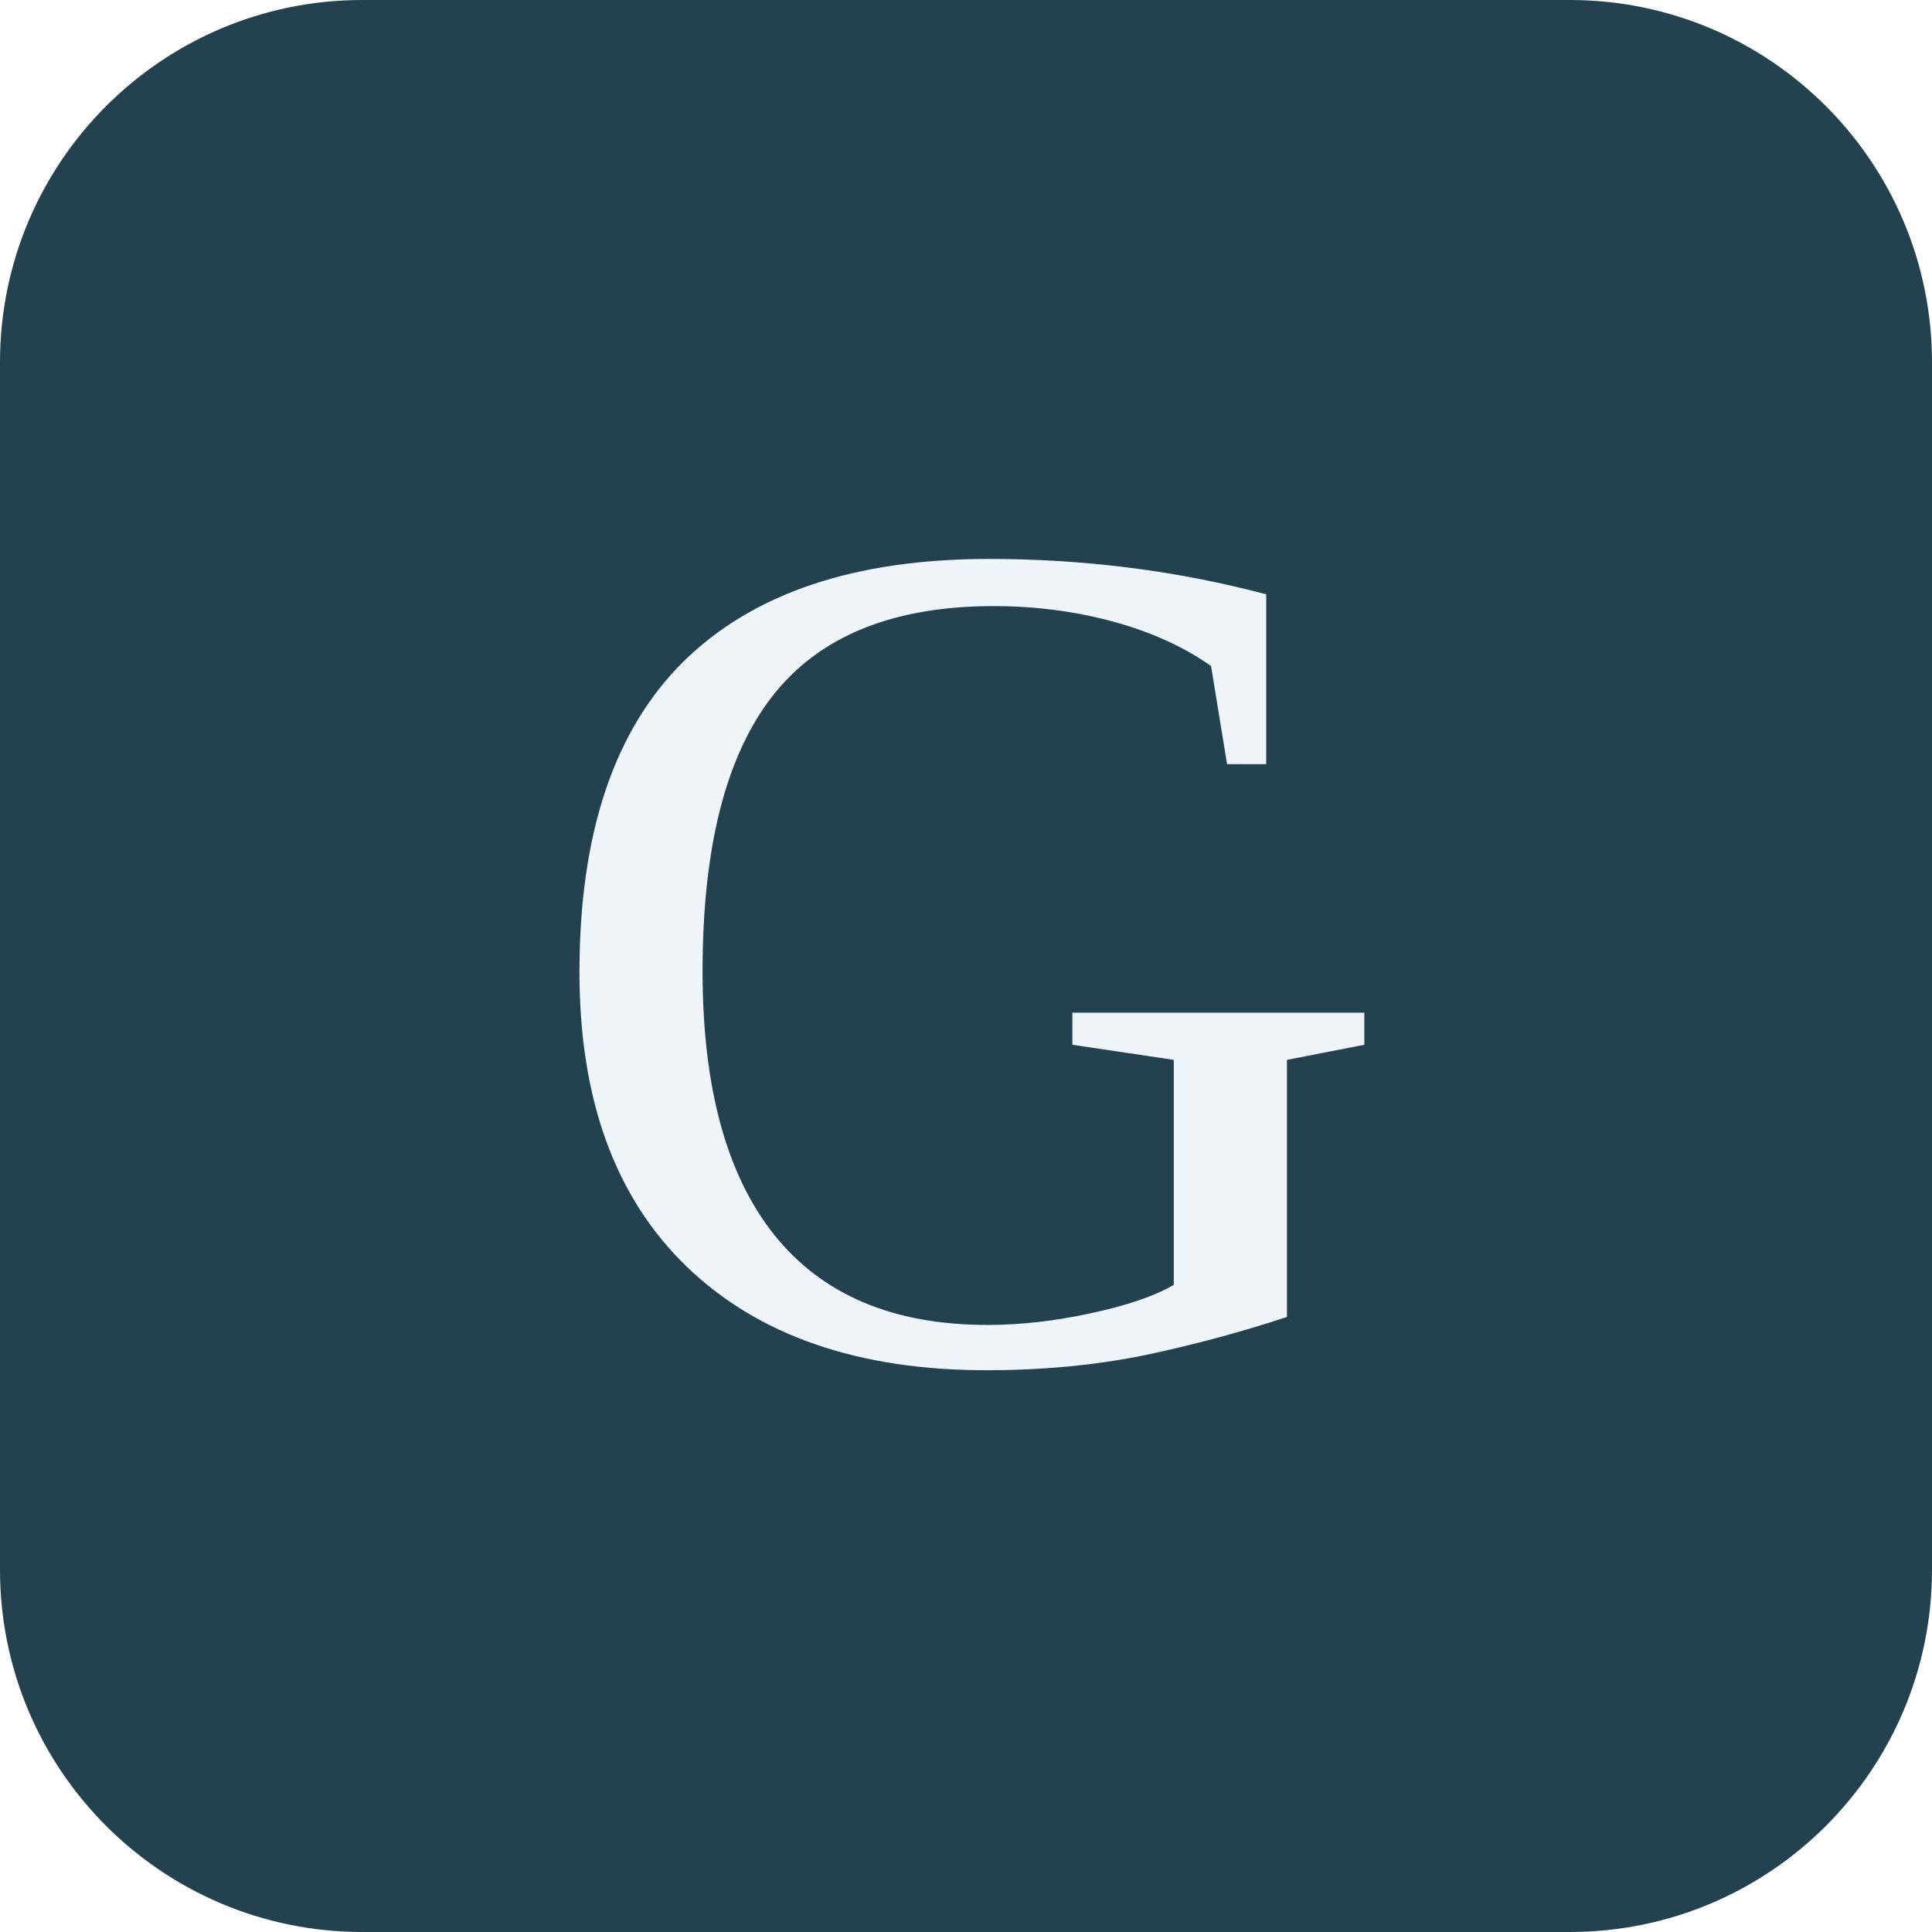
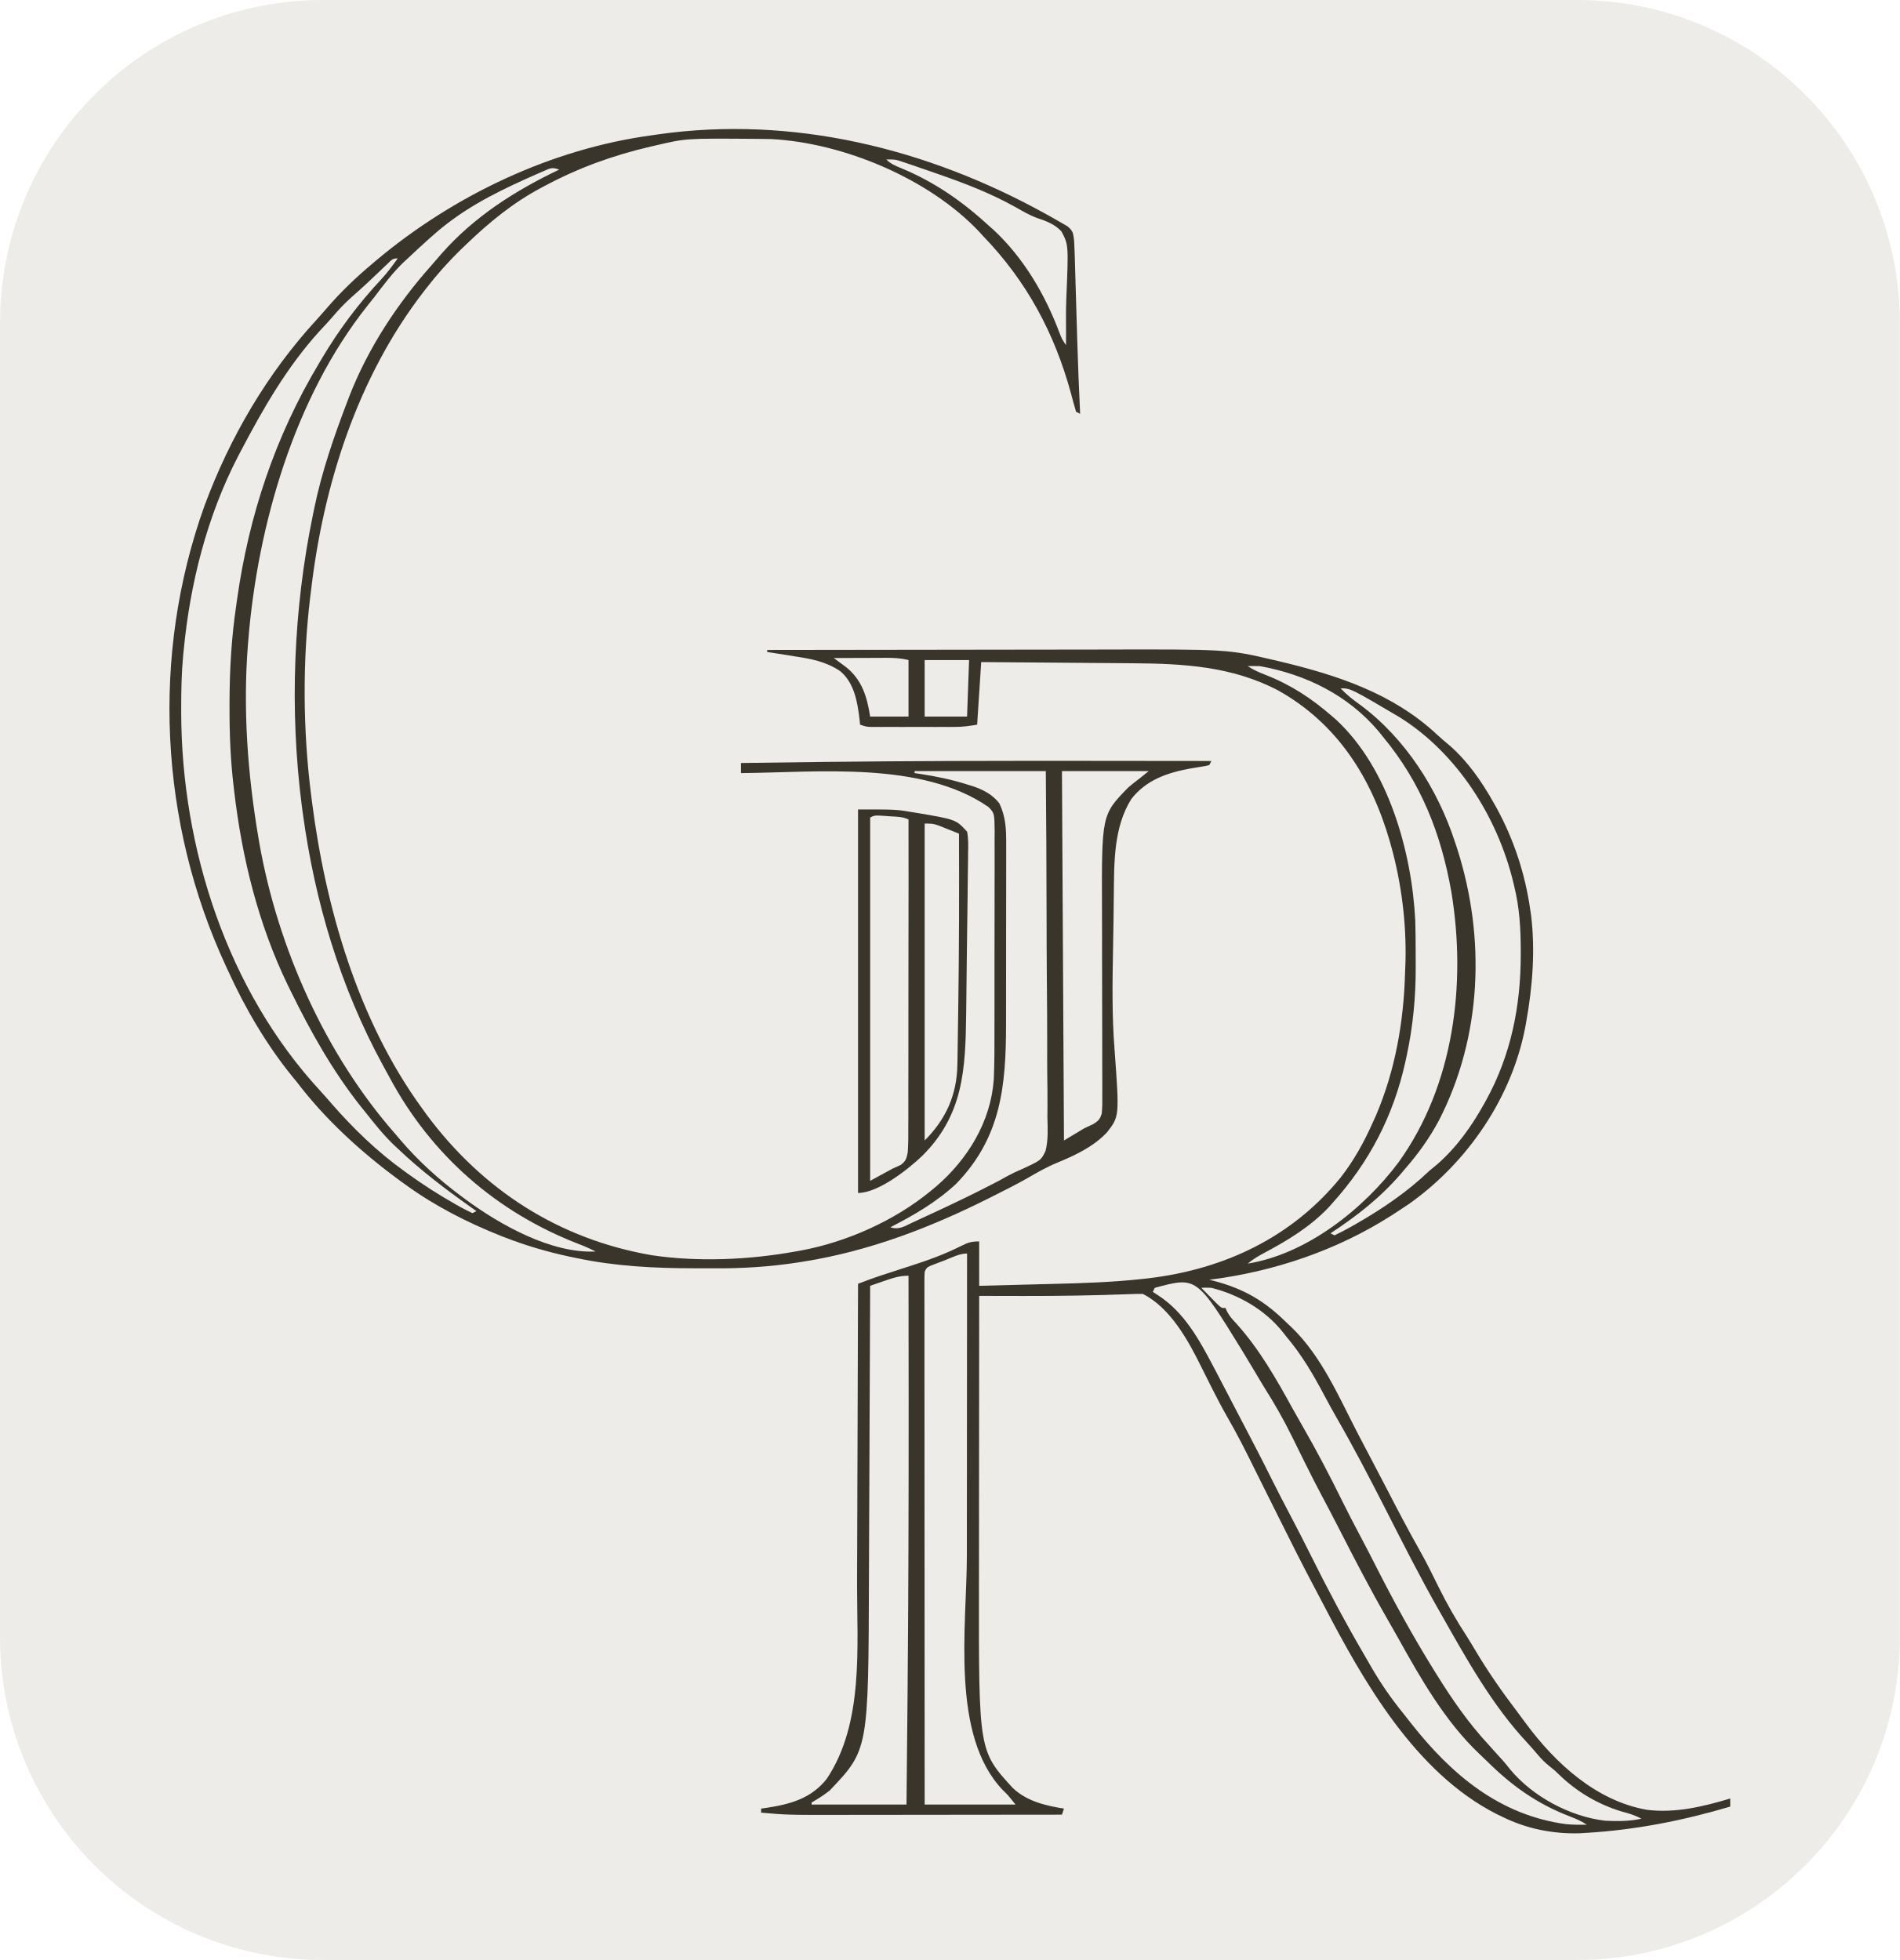
- <svg xmlns="http://www.w3.org/2000/svg" viewBox="0 0 64 64">
-   <rect width="64" height="64" rx="12" fill="#24414f" />
-   <text x="32" y="45" text-anchor="middle" font-family="Georgia,Times New Roman,serif" font-size="40" fill="#eef4f7">G</text>
+ <svg xmlns="http://www.w3.org/2000/svg" version="1.1" viewBox="-60 -40 941 971">
+   <rect x="-60" y="-40" width="941" height="971" rx="160" fill="#EDECE8" />
+   <path d="M0 0 C0.68 0.38 1.37 0.75 2.07 1.14 C3.94 2.18 5.78 3.24 7.62 4.31 C8.65 4.91 9.67 5.5 10.73 6.11 C13.54 8.45 13.52 9.45 14 13 C14.13 14.99 14.22 16.99 14.28 18.99 C14.3 19.58 14.3 19.58 14.39 22.58 C14.41 23.22 14.41 23.22 14.5 26.46 C14.54 27.81 14.58 29.16 14.62 30.51 C14.73 34.08 14.84 37.64 14.94 41.21 C15.1 46.83 15.27 52.46 15.44 58.08 C15.48 59.46 15.52 60.83 15.56 62.21 C15.93 74.48 16.42 86.74 17 99 C16.34 98.67 15.68 98.34 15 98 C14.09 95.01 13.28 92.03 12.5 89 C4.31 58.96 -9.43 33.38 -31 11 C-31.71 10.22 -32.43 9.45 -33.16 8.64 C-57.87 -17.5 -100.22 -35.26 -136.08 -37.11 C-138.25 -37.16 -140.43 -37.19 -142.61 -37.2 C-143.41 -37.21 -144.21 -37.22 -145.03 -37.22 C-178.29 -37.45 -178.29 -37.45 -193 -34 C-193.92 -33.79 -194.83 -33.58 -195.78 -33.37 C-214.31 -29.04 -231.22 -22.95 -248 -14 C-248.31 -13.84 -248.31 -13.84 -249.85 -13.02 C-263.86 -5.58 -275.6 4.06 -287 15 C-287.95 15.91 -288.9 16.82 -289.88 17.75 C-296.08 23.82 -301.7 30.14 -307 37 C-307.43 37.55 -307.86 38.1 -308.3 38.67 C-341 81.09 -357.88 134.3 -364 187 C-364.12 187.92 -364.23 188.85 -364.35 189.8 C-368.18 221.36 -367.97 255.47 -364 287 C-363.84 288.25 -363.69 289.5 -363.53 290.79 C-356.78 343.57 -340.73 399.41 -309 443 C-308.28 444 -307.56 445.01 -306.82 446.04 C-279.05 483.48 -241.14 507.98 -194.94 515.88 C-171.92 519.28 -146.81 518.11 -124 514 C-123.62 513.93 -123.62 513.93 -121.68 513.59 C-98.91 509.45 -74.85 498.75 -57 484 C-56.08 483.24 -55.16 482.48 -54.21 481.7 C-38.61 468.21 -27.29 449.7 -25.77 428.84 C-25.4 420.32 -25.41 411.8 -25.43 403.28 C-25.43 400.31 -25.43 397.35 -25.42 394.38 C-25.4 387.38 -25.41 380.39 -25.42 373.39 C-25.44 366.19 -25.42 358.98 -25.39 351.78 C-25.37 345.56 -25.36 339.35 -25.37 333.14 C-25.37 329.44 -25.37 325.74 -25.35 322.04 C-25.33 317.93 -25.35 313.82 -25.37 309.71 C-25.36 308.49 -25.35 307.27 -25.33 306.01 C-25.44 296.85 -25.44 296.85 -28.41 293.79 C-61.54 270.84 -113.11 276.7 -151 277 C-151 275.35 -151 273.7 -151 272 C-138.23 271.82 -125.46 271.65 -112.69 271.5 C-112.19 271.49 -112.19 271.49 -109.66 271.46 C-66.98 270.96 -24.31 270.91 18.38 270.94 C19.17 270.94 19.96 270.94 20.77 270.94 C41.18 270.95 61.59 270.97 82 271 C81.67 271.66 81.34 272.32 81 273 C79.26 273.48 79.26 273.48 76.98 273.82 C76.15 273.96 75.32 274.1 74.46 274.24 C73.57 274.39 72.67 274.54 71.75 274.69 C60.29 276.79 49.81 280.27 42.36 289.84 C33.48 303.95 33.86 321.66 33.68 337.74 C33.66 339.28 33.64 340.83 33.62 342.38 C33.59 344.82 33.56 347.26 33.54 349.7 C33.48 354.81 33.39 359.92 33.29 365.04 C32.97 381.45 32.77 397.7 34.06 414.07 C36.46 447.09 36.46 447.09 30.28 455.01 C23.4 462.28 14.38 466.41 5.26 470.18 C0.16 472.3 -4.5 474.99 -9.28 477.76 C-14.42 480.7 -19.71 483.35 -25 486 C-25.52 486.26 -25.52 486.26 -28.17 487.6 C-57.33 502.24 -87.68 513.87 -120 519 C-120.85 519.14 -121.71 519.27 -122.59 519.41 C-136.7 521.59 -150.51 522.45 -164.78 522.34 C-167.93 522.31 -171.09 522.32 -174.24 522.32 C-193.69 522.3 -213.12 521.34 -232.19 517.31 C-233.45 517.05 -234.7 516.79 -236 516.53 C-246.98 514.17 -257.54 511.07 -268 507 C-268.35 506.87 -268.35 506.87 -270.09 506.19 C-286.48 499.67 -302.73 491.38 -317 481 C-317.97 480.31 -318.93 479.61 -319.93 478.89 C-338.86 465.01 -356.78 448.75 -371 430 C-371.36 429.57 -371.36 429.57 -373.18 427.37 C-385.94 411.66 -396.65 393.41 -405 375 C-405.38 374.18 -405.77 373.35 -406.16 372.5 C-439.07 301.46 -443.22 218.45 -416.76 144.69 C-404.17 110.64 -385.66 78.98 -361.04 52.23 C-359.17 50.19 -357.36 48.11 -355.56 46 C-348.95 38.42 -341.7 31.46 -334 25 C-333.24 24.35 -332.48 23.7 -331.69 23.03 C-293.27 -9.19 -244.97 -32.25 -195 -39 C-194.01 -39.14 -193.02 -39.29 -191.99 -39.44 C-125.19 -48.91 -58.51 -32.42 0 0 Z M-79 -27 C-76.68 -24.68 -74.29 -23.78 -71.29 -22.54 C-54.83 -15.7 -41.08 -6.01 -28 6 C-27.28 6.64 -26.56 7.28 -25.81 7.94 C-10.94 21.82 -0.24 40.08 6.81 58.99 C8 62 8 62 10 65 C10.05 60.84 10.05 56.68 10 52.52 C9.97 48.95 10.01 45.39 10.16 41.83 C11.26 15.28 11.26 15.28 7.75 8.64 C4.38 5.01 0.16 3.49 -4.46 1.95 C-8.24 0.54 -11.62 -1.48 -15.13 -3.46 C-27.55 -10.39 -40.59 -15.37 -54 -20 C-55 -20.35 -56 -20.7 -57.03 -21.06 C-59.93 -22.07 -62.84 -23.07 -65.75 -24.06 C-66.63 -24.36 -67.5 -24.66 -68.4 -24.97 C-68.81 -25.1 -68.81 -25.1 -70.86 -25.79 C-71.21 -25.9 -71.21 -25.9 -73 -26.5 C-75 -27 -75 -27 -79 -27 Z M-248.59 -21.3 C-249.51 -20.9 -250.43 -20.5 -251.37 -20.09 C-252.36 -19.65 -253.35 -19.21 -254.38 -18.75 C-255.4 -18.29 -256.42 -17.84 -257.48 -17.37 C-274.64 -9.64 -289.94 -1.63 -304 11 C-304.57 11.51 -305.14 12.01 -305.73 12.53 C-309.21 15.63 -312.62 18.79 -316 22 C-316.31 22.29 -316.31 22.29 -317.91 23.75 C-323.48 29.02 -328.02 35.2 -332.67 41.28 C-333.83 42.78 -335.02 44.26 -336.21 45.73 C-372.15 91.03 -390.37 154.15 -395 211 C-395.06 211.7 -395.12 212.39 -395.18 213.11 C-397.72 245.12 -395.37 277.4 -390 309 C-389.85 309.86 -389.71 310.73 -389.56 311.62 C-380.43 363.42 -356.89 416.39 -322 456 C-321.4 456.71 -320.8 457.43 -320.18 458.16 C-310.88 469.12 -300.54 478.48 -289 487 C-288.46 487.4 -287.91 487.81 -287.36 488.22 C-270.36 500.75 -244.92 515.09 -223 514 C-225.7 512.61 -228.4 511.41 -231.24 510.34 C-271.74 494.73 -304.31 466.44 -324.96 427.93 C-326.08 425.85 -327.22 423.78 -328.36 421.71 C-349.51 382.89 -362.06 340.66 -368 297 C-368.17 295.77 -368.34 294.54 -368.51 293.27 C-374.64 245.64 -372.71 195.97 -363 149 C-362.79 147.96 -362.58 146.93 -362.36 145.86 C-358.6 127.64 -352.62 110.35 -346 93 C-345.68 92.16 -345.36 91.31 -345.03 90.44 C-335.78 66.61 -321.25 44.48 -304.3 25.46 C-302.59 23.54 -300.92 21.58 -299.25 19.62 C-283.03 1.26 -262.93 -11.51 -241 -22 C-244.59 -23.2 -245.22 -22.76 -248.59 -21.3 Z M-326.12 24.75 C-326.74 25.33 -327.36 25.92 -328 26.52 C-328.66 27.15 -329.32 27.79 -330 28.44 C-331.36 29.73 -332.73 31.02 -334.09 32.32 C-334.76 32.95 -335.43 33.58 -336.12 34.23 C-338.53 36.5 -341.01 38.69 -343.5 40.88 C-347.01 44.01 -350.15 47.27 -353.18 50.87 C-355.27 53.32 -357.48 55.65 -359.69 58 C-375.94 75.88 -387.85 96.69 -399 118 C-399.38 118.72 -399.76 119.44 -400.15 120.19 C-415.45 149.79 -423.82 182.96 -427 216 C-427.09 216.9 -427.19 217.8 -427.28 218.73 C-428.09 227.32 -428.24 235.88 -428.25 244.5 C-428.25 245.26 -428.25 246.02 -428.25 246.81 C-428.16 314.05 -405.47 384.55 -359.3 434.49 C-357.42 436.55 -355.59 438.63 -353.77 440.74 C-343.01 453.06 -331.28 464.46 -318 474 C-317.69 474.22 -317.69 474.22 -316.14 475.36 C-308.41 480.97 -300.45 486.06 -292.12 490.75 C-291.35 491.19 -290.57 491.64 -289.76 492.09 C-287.88 493.13 -285.94 494.07 -284 495 C-283.34 494.67 -282.68 494.34 -282 494 C-282.86 493.39 -283.72 492.79 -284.61 492.16 C-297.41 483.1 -309.63 473.83 -321 463 C-321.33 462.69 -321.33 462.69 -322.99 461.14 C-328.15 456.17 -332.56 450.6 -337 445 C-337.77 444.04 -338.54 443.09 -339.34 442.11 C-353.32 424.45 -364.09 405.18 -374 385 C-374.45 384.09 -374.9 383.17 -375.36 382.23 C-389.98 352.11 -398.13 319.16 -402 286 C-402.04 285.64 -402.04 285.64 -402.26 283.83 C-403.81 270.7 -404.36 257.72 -404.31 244.5 C-404.31 243.55 -404.31 242.59 -404.31 241.61 C-404.26 225.56 -403.36 209.89 -401 194 C-400.86 193 -400.72 192.01 -400.58 190.98 C-394.67 149.13 -381.68 110.23 -360 74 C-359.57 73.27 -359.14 72.55 -358.7 71.8 C-350.28 57.57 -340.48 44.45 -329.17 32.38 C-326.19 29.11 -323.55 25.62 -321 22 C-323.68 22 -324.2 22.91 -326.12 24.75 Z M-65 276 C-65 276.33 -65 276.66 -65 277 C-63.98 277.15 -62.96 277.29 -61.91 277.45 C-53.89 278.68 -46.11 280.33 -38.38 282.81 C-37.64 283.04 -36.91 283.26 -36.15 283.49 C-30.99 285.23 -26.38 287.62 -23 292 C-19.81 298.83 -19.58 304.75 -19.63 312.22 C-19.62 313.43 -19.62 314.63 -19.62 315.87 C-19.61 319.16 -19.62 322.44 -19.63 325.73 C-19.64 329.19 -19.64 332.65 -19.64 336.11 C-19.63 341.92 -19.65 347.74 -19.66 353.56 C-19.68 360.24 -19.69 366.93 -19.68 373.61 C-19.68 380.08 -19.68 386.55 -19.69 393.02 C-19.7 395.75 -19.7 398.48 -19.7 401.22 C-19.69 431.87 -22.08 457.58 -44.52 480.58 C-54.31 489.63 -65.22 495.95 -77 502 C-72.71 503.43 -70.02 501.51 -66.12 499.69 C-65.33 499.33 -64.54 498.96 -63.73 498.59 C-61.15 497.41 -58.57 496.2 -56 495 C-55.14 494.6 -54.29 494.21 -53.41 493.8 C-43.88 489.37 -34.44 484.8 -25.12 479.94 C-24.43 479.57 -23.73 479.21 -23.01 478.84 C-21.59 478.09 -20.18 477.31 -18.79 476.51 C-16.63 475.34 -14.55 474.37 -12.31 473.42 C-2.33 468.82 -2.33 468.82 -0.13 464.16 C1.26 458.71 0.94 453.11 0.79 447.54 C0.8 445.66 0.81 443.79 0.83 441.92 C0.86 436.85 0.8 431.79 0.72 426.72 C0.66 421.42 0.68 416.12 0.69 410.82 C0.69 400.79 0.62 390.76 0.53 380.73 C0.42 369.31 0.4 357.89 0.38 346.46 C0.35 322.97 0.2 299.49 0 276 C-21.45 276 -42.9 276 -65 276 Z M8 276 C8.33 336.39 8.66 396.78 9 459 C12.3 457.02 15.6 455.04 19 453 C20.51 452.29 22.01 451.58 23.56 450.85 C26.06 449.27 26.85 448.49 27.71 445.63 C28.02 442.5 28.03 439.48 27.97 436.34 C27.98 435.15 27.98 433.97 27.99 432.76 C28.01 429.52 27.98 426.28 27.95 423.05 C27.92 419.64 27.94 416.24 27.95 412.83 C27.97 406.36 27.94 399.9 27.91 393.43 C27.86 384 27.85 374.58 27.86 365.15 C27.86 364.8 27.86 364.8 27.86 363.03 C27.87 361.64 27.87 360.24 27.87 358.85 C27.87 354.17 27.85 349.49 27.83 344.82 C27.66 297.67 27.66 297.67 40.77 284.18 C42.47 282.71 44.2 281.35 46 280 C47.65 278.68 49.3 277.36 51 276 C36.81 276 22.62 276 8 276 Z " fill="#3A352B" transform="translate(458,66)" />
+   <path d="M0 0 C26.23 -0.05 52.46 -0.08 78.68 -0.1 C90.86 -0.11 103.05 -0.13 115.23 -0.15 C125.86 -0.17 136.49 -0.18 147.12 -0.19 C152.74 -0.19 158.35 -0.2 163.97 -0.21 C228.05 -0.37 228.05 -0.37 251 5 C251.86 5.2 252.72 5.4 253.61 5.61 C282.22 12.42 309.9 21.46 331.74 41.89 C333.77 43.79 335.86 45.55 338 47.31 C347.2 55.38 354.06 65.39 360 76 C360.33 76.59 360.66 77.18 361.01 77.79 C369.81 93.72 375.47 111 378 129 C378.13 129.88 378.26 130.75 378.39 131.66 C380.47 149.11 379.07 166.77 376 184 C375.87 184.76 375.73 185.51 375.59 186.29 C369.04 221.52 346.97 253.89 317.81 274.5 C315.56 276.03 313.29 277.52 311 279 C310.43 279.37 309.85 279.74 309.26 280.12 C282.17 297.46 250.89 308.02 219 312 C219.87 312.22 220.74 312.44 221.64 312.66 C236.08 316.51 246.39 322.48 257 333 C257.83 333.78 258.66 334.56 259.51 335.36 C274.56 349.75 283.1 369.96 292.55 388.21 C294.66 392.27 296.8 396.33 298.94 400.38 C301.7 405.61 304.44 410.85 307.16 416.11 C312.41 426.26 317.7 436.37 323.33 446.32 C326.6 452.15 329.56 458.12 332.5 464.12 C336.76 472.79 341.48 480.93 346.74 489.02 C348.06 491.09 349.32 493.2 350.58 495.32 C356.9 505.99 363.88 515.99 371.38 525.86 C372.84 527.78 374.27 529.72 375.69 531.66 C390.36 551.54 410.68 570.24 435.78 574.6 C449.84 576.34 463.56 573.02 477 569 C477 570.32 477 571.64 477 573 C453.82 579.88 430.17 584.55 406 586 C404.82 586.07 403.64 586.14 402.42 586.22 C389.05 586.61 375.98 583.95 364 578 C363.1 577.57 362.2 577.14 361.28 576.7 C320.83 556.09 295.31 510.98 275.14 472.19 C273.98 469.97 272.81 467.76 271.64 465.55 C265.34 453.7 259.32 441.73 253.35 429.71 C251.24 425.47 249.12 421.24 247.01 417.01 C245.12 413.25 243.25 409.47 241.38 405.7 C237.05 396.92 232.68 388.22 227.76 379.76 C225.1 375.11 222.64 370.36 220.23 365.58 C219.89 364.91 219.55 364.23 219.2 363.54 C216.38 357.95 216.38 357.95 215.08 355.31 C208.57 342.12 199.7 325.85 186 319 C183.92 318.98 181.84 319.04 179.77 319.12 C162.08 319.79 144.43 320.08 126.73 320.04 C124.61 320.03 122.49 320.03 120.36 320.03 C115.24 320.02 110.12 320.01 105 320 C104.98 342.96 104.96 365.92 104.95 388.88 C104.94 399.54 104.94 410.2 104.92 420.86 C104.91 430.17 104.91 439.47 104.91 448.77 C104.9 453.69 104.9 458.61 104.89 463.52 C104.78 545.35 104.78 545.35 121.59 563.73 C128.59 570.38 137.72 572.5 147 574 C146.67 574.99 146.34 575.98 146 577 C128.94 577.02 111.87 577.04 94.81 577.05 C86.88 577.06 78.96 577.06 71.03 577.08 C64.12 577.09 57.2 577.09 50.29 577.09 C46.63 577.1 42.98 577.1 39.32 577.11 C10.08 577.16 10.08 577.16 -3 576 C-3 575.34 -3 574.68 -3 574 C-2.49 573.93 -2.49 573.93 0.11 573.55 C11.67 571.75 21.86 568.9 29.45 559.31 C47.99 531.73 44.47 493.76 44.51 462 C44.52 456.77 44.54 451.55 44.57 446.33 C44.61 436.49 44.64 426.65 44.66 416.81 C44.69 405.58 44.73 394.36 44.78 383.13 C44.87 360.09 44.94 337.04 45 314 C46.26 313.52 47.51 313.05 48.77 312.58 C49.47 312.31 50.17 312.05 50.89 311.78 C54.06 310.61 57.26 309.58 60.47 308.55 C61.88 308.09 63.29 307.63 64.7 307.17 C66.87 306.46 69.04 305.76 71.21 305.06 C79.83 302.3 88.09 299.28 96.18 295.2 C99.49 293.55 101.2 293 105 293 C105 300.26 105 307.52 105 315 C113.14 314.8 121.28 314.6 129.42 314.37 C133.2 314.27 136.98 314.17 140.76 314.08 C155.85 313.72 170.86 313.25 185.88 311.6 C186.92 311.49 187.97 311.37 189.05 311.25 C226.58 306.73 260.02 290.91 284.05 261.33 C290.65 252.85 295.63 243.8 300 234 C300.53 232.82 301.06 231.64 301.61 230.43 C311.1 208.12 315.25 184.31 315.94 160.18 C315.99 158.19 316.08 156.2 316.16 154.2 C316.62 135.14 314.13 115.37 309 97 C308.8 96.29 308.6 95.57 308.4 94.84 C299.24 63.13 282.28 36.35 253 20 C230.28 8.1 206.08 6.73 180.9 6.59 C178.73 6.57 176.56 6.55 174.38 6.53 C168.72 6.48 163.06 6.44 157.4 6.4 C151.6 6.36 145.81 6.31 140.01 6.26 C128.67 6.16 117.34 6.08 106 6 C105.34 16.23 104.68 26.46 104 37 C99.99 37.67 96.82 38.13 92.87 38.13 C91.9 38.13 90.93 38.14 89.93 38.14 C88.89 38.14 87.86 38.13 86.8 38.13 C85.73 38.13 84.66 38.13 83.55 38.14 C81.29 38.14 79.04 38.13 76.78 38.13 C73.31 38.13 69.85 38.13 66.39 38.14 C64.19 38.14 62 38.13 59.8 38.13 C58.76 38.13 57.73 38.14 56.66 38.14 C55.7 38.14 54.73 38.13 53.74 38.13 C53.32 38.13 53.32 38.13 51.18 38.13 C49 38 49 38 46 37 C45.93 36.2 45.85 35.4 45.77 34.58 C44.74 25.93 43.18 16.22 36.06 10.42 C28.97 5.67 21.71 4.38 13.38 3.12 C12.73 3.02 12.73 3.02 9.46 2.48 C6.31 1.97 3.16 1.48 0 1 C0 0.67 0 0.34 0 0 Z M33 4 C34.91 5.43 36.81 6.86 38.75 8.25 C46.92 14.58 49.45 23.11 51 33 C57.27 33 63.54 33 70 33 C70 23.76 70 14.52 70 5 C66.01 4 62.46 3.87 58.39 3.9 C57.66 3.9 56.94 3.91 56.19 3.91 C53.88 3.91 51.56 3.92 49.25 3.94 C47.68 3.94 46.11 3.95 44.54 3.95 C40.69 3.96 36.85 3.98 33 4 Z M78 5 C78 14.24 78 23.48 78 33 C84.93 33 91.86 33 99 33 C99.33 23.76 99.66 14.52 100 5 C92.74 5 85.48 5 78 5 Z M234 7 C238 8 238 8 238 8 Z M238 8 C240.84 9.89 243.58 11.08 246.75 12.31 C259.47 17.28 269.69 24.02 280 33 C280.63 33.54 281.25 34.08 281.89 34.64 C307.71 58.64 319.26 99.89 321 134 C321.16 139.22 321.19 144.43 321.19 149.65 C321.19 152.03 321.21 154.42 321.22 156.8 C321.28 171.74 319.9 186.38 316.75 201 C316.64 201.51 316.64 201.51 316.09 204.06 C310.17 230.79 298.29 253.69 280 274 C279.7 274.33 279.7 274.33 278.2 276.02 C268.94 285.83 257.68 292.59 245.87 298.87 C243.05 300.38 240.47 301.96 238 304 C267.28 299.29 295.51 276.89 312.81 253.69 C340.2 215.49 346.36 165.33 338.88 119.88 C333.77 90.95 323.87 65.77 305 43 C304.29 42.12 303.58 41.24 302.86 40.34 C287.72 22.37 266.77 12.1 244 8 C242 7.94 240 7.92 238 8 Z M284 19 C286.97 22.14 290.12 24.62 293.62 27.12 C315.94 43.57 332.09 68.91 340.62 95 C341.01 96.18 341.4 97.36 341.8 98.58 C355.92 142.71 354.07 191.57 332.69 233.12 C328 241.87 322.5 249.53 316 257 C315.25 257.89 314.5 258.77 313.73 259.69 C303.49 271.49 292.01 280.47 279 289 C279.66 289.33 280.32 289.66 281 290 C283.73 288.71 286.31 287.36 288.94 285.88 C289.73 285.43 290.53 284.98 291.35 284.52 C304.54 276.96 317.01 268.53 328 258 C329.31 256.91 330.62 255.83 331.94 254.75 C341.48 246.38 348.87 236.04 355 225 C355.34 224.4 355.67 223.8 356.02 223.18 C368.4 200.73 373.23 176.46 373.25 151 C373.25 150.31 373.25 149.63 373.25 148.92 C373.24 138.03 372.63 127.6 370 117 C369.84 116.32 369.68 115.64 369.51 114.94 C361.69 82.7 341.76 51.22 313.32 33.37 C288.98 19 288.98 19 284 19 Z M87.94 302.38 C87.1 302.69 86.26 303.01 85.39 303.34 C84.99 303.49 84.99 303.49 82.96 304.27 C82.6 304.41 82.6 304.41 80.73 305.13 C79 306 79 306 78 308 C77.91 309.45 77.88 310.91 77.88 312.37 C77.87 313.29 77.87 314.22 77.87 315.17 C77.87 316.19 77.88 317.21 77.88 318.26 C77.88 319.34 77.88 320.42 77.88 321.53 C77.88 325.18 77.88 328.82 77.89 332.46 C77.89 335.06 77.89 337.66 77.89 340.27 C77.89 345.88 77.89 351.49 77.89 357.1 C77.9 365.22 77.91 373.33 77.91 381.45 C77.91 394.61 77.92 407.78 77.92 420.94 C77.93 433.73 77.94 446.53 77.95 459.32 C77.95 460.1 77.95 460.89 77.95 461.7 C77.95 465.66 77.95 469.61 77.95 473.56 C77.96 506.38 77.98 539.19 78 572 C92.85 572 107.7 572 123 572 C119 567 119 567 116.69 564.81 C90.65 537.57 98.85 483.58 98.9 448.9 C98.9 443.61 98.91 438.32 98.91 433.04 C98.91 423.07 98.92 413.1 98.93 403.13 C98.94 391.76 98.94 380.4 98.95 369.03 C98.96 345.69 98.98 322.34 99 299 C95.14 299 91.5 300.99 87.94 302.38 Z M58.25 312.5 C57.55 312.74 56.86 312.98 56.14 313.22 C54.42 313.81 52.71 314.4 51 315 C51 315.9 50.99 316.81 50.99 317.74 C50.91 339.85 50.82 361.95 50.71 384.06 C50.66 394.75 50.62 405.44 50.58 416.13 C50.54 425.47 50.5 434.8 50.46 444.13 C50.43 449.06 50.41 453.99 50.4 458.92 C50.15 544.85 50.15 544.85 31 565 C28.64 566.85 26.28 568.46 23.69 569.98 C23.13 570.31 22.57 570.65 22 571 C22 571.33 22 571.66 22 572 C37.51 572 53.02 572 69 572 C69.18 554.77 69.34 537.54 69.5 520.31 C69.51 519 69.52 517.68 69.54 516.32 C69.96 468.53 70.09 420.73 70.06 372.94 C70.06 372.15 70.06 371.36 70.06 370.54 C70.05 350.36 70.03 330.18 70 310 C65.65 310 62.29 311.09 58.25 312.5 Z M192 316 C191.67 316.66 191.34 317.32 191 318 C191.89 318.58 192.77 319.15 193.69 319.75 C206.65 328.19 213.96 341.65 221 355 C221.23 355.43 221.23 355.43 222.37 357.59 C225.41 363.37 228.43 369.17 231.43 374.98 C233 378 234.57 381.01 236.15 384.02 C240.82 392.93 245.46 401.85 249.92 410.86 C252.87 416.79 255.93 422.64 259 428.5 C262.39 434.97 265.76 441.45 269 448 C277.36 464.84 286.15 481.42 295.63 497.66 C296.9 499.83 298.15 502.01 299.4 504.19 C303.93 512 308.94 519.25 314.61 526.27 C316.1 528.13 317.57 530 319.03 531.88 C338.96 557.17 362.76 577.27 395.68 581.7 C399.14 582.01 402.53 582.05 406 582 C403.23 580.15 400.6 579.03 397.51 577.85 C381.33 571.61 368.8 562.72 356.54 550.53 C355.27 549.27 353.98 548.04 352.67 546.82 C335.83 530.87 323.68 509.58 312.52 489.5 C310.75 486.33 308.95 483.17 307.14 480.03 C298.57 465.13 290.69 449.92 282.88 434.61 C280.28 429.53 277.62 424.48 274.94 419.44 C271.9 413.74 268.99 407.99 266.12 402.2 C265.77 401.5 265.43 400.8 265.07 400.07 C263.33 396.57 261.6 393.06 259.88 389.55 C255.69 381.04 251.08 373.02 246 365 C245.16 363.62 244.32 362.23 243.5 360.84 C243.15 360.26 242.81 359.68 242.45 359.08 C242.12 358.52 241.78 357.96 241.44 357.38 C240.31 355.49 239.17 353.61 238.04 351.72 C237.11 350.18 236.19 348.64 235.26 347.1 C212.69 310.41 212.69 310.41 192 316 Z M215 316 C215.72 316.72 216.44 317.44 217.19 318.19 C219.04 320.04 220.88 321.92 222.69 323.81 C225 326 225 326 227 326 C227.26 326.58 227.52 327.17 227.79 327.77 C229.08 330.15 230.5 331.74 232.38 333.69 C243.82 346.41 252.16 361.12 260.36 376.04 C261.96 378.93 263.6 381.8 265.25 384.67 C272.28 396.86 278.73 409.26 284.96 421.88 C287.87 427.78 290.9 433.6 293.99 439.41 C296.59 444.28 299.12 449.19 301.61 454.11 C310.43 471.5 319.72 488.42 330 505 C330.65 506.05 331.3 507.1 331.97 508.17 C339.51 520.25 347.33 531.54 357 542 C358.67 543.85 360.33 545.71 362 547.56 C362.68 548.31 363.36 549.05 364.06 549.82 C365.41 551.33 366.7 552.9 367.93 554.5 C379.14 568.05 397.57 577.91 415 580 C421.07 580.3 427.04 580.32 433 579 C429.83 577.26 426.74 576.35 423.25 575.44 C411.47 571.86 400.94 565.65 392.11 557.04 C390 555 390 555 387.44 552.97 C385.24 551.2 383.5 549.46 381.69 547.31 C379.9 545.21 378.12 543.13 376.23 541.11 C359.02 522.68 346.36 499.82 334 478 C333.6 477.3 333.2 476.6 332.79 475.88 C323.24 459.13 314.56 441.9 305.8 424.73 C298.16 409.77 290.44 394.93 282.05 380.37 C279.93 376.67 277.88 372.93 275.88 369.16 C270.32 358.66 264.7 349.09 257 340 C256.47 339.32 255.94 338.64 255.4 337.95 C246.61 326.9 233.6 319.39 220 316 C217.06 315.88 217.06 315.88 215 316 Z " fill="#3A352B" transform="translate(320,282)" />
+   <path d="M0 0 C18.67 0 18.67 0 26.19 1.25 C27.02 1.38 27.86 1.52 28.72 1.65 C48.49 4.98 48.49 4.98 54 11 C54.73 14.51 54.59 17.98 54.51 21.56 C54.5 22.63 54.5 23.71 54.49 24.82 C54.46 28.38 54.4 31.95 54.34 35.51 C54.31 38 54.29 40.49 54.27 42.97 C54.21 48.87 54.12 54.76 54.03 60.66 C53.93 66.64 53.87 72.63 53.81 78.61 C53.76 83.76 53.7 88.9 53.64 94.05 C53.61 96.5 53.58 98.95 53.55 101.4 C53.22 128.81 52.18 151.47 31.68 171.74 C24.8 178.28 10.01 190 0 190 C0 127.3 0 64.6 0 0 Z M6 4 C6 63.4 6 122.8 6 184 C9.63 182.02 13.26 180.04 17 178 C17.68 177.69 17.68 177.69 21.13 176.12 C23.67 174.19 23.99 173.06 24.62 169.88 C24.91 165.57 24.93 161.32 24.89 157.01 C24.89 155.35 24.91 153.7 24.92 152.04 C24.95 147.55 24.93 143.06 24.91 138.57 C24.9 133.87 24.92 129.18 24.94 124.48 C24.97 115.59 24.97 106.71 24.95 97.82 C24.93 87.69 24.95 77.57 24.98 67.45 C25.03 46.64 25.03 25.82 25 5 C21.99 3.49 18.81 3.59 15.5 3.38 C15.16 3.35 15.16 3.35 13.41 3.22 C8.25 2.88 8.25 2.88 6 4 Z M33 7 C33 58.81 33 110.62 33 164 C43.57 153.43 48.96 141.43 49.21 126.33 C49.22 125.78 49.22 125.78 49.27 122.99 C49.28 121.8 49.3 120.61 49.32 119.38 C49.34 118.12 49.36 116.86 49.38 115.56 C49.44 112.13 49.48 108.69 49.53 105.26 C49.56 103.13 49.59 100.99 49.63 98.85 C50.06 69.9 50.11 40.95 50 12 C47.92 11.16 45.84 10.33 43.75 9.5 C42.59 9.04 41.43 8.57 40.23 8.09 C37 7 37 7 33 7 Z " fill="#3A352B" transform="translate(365,361)" />
</svg>
